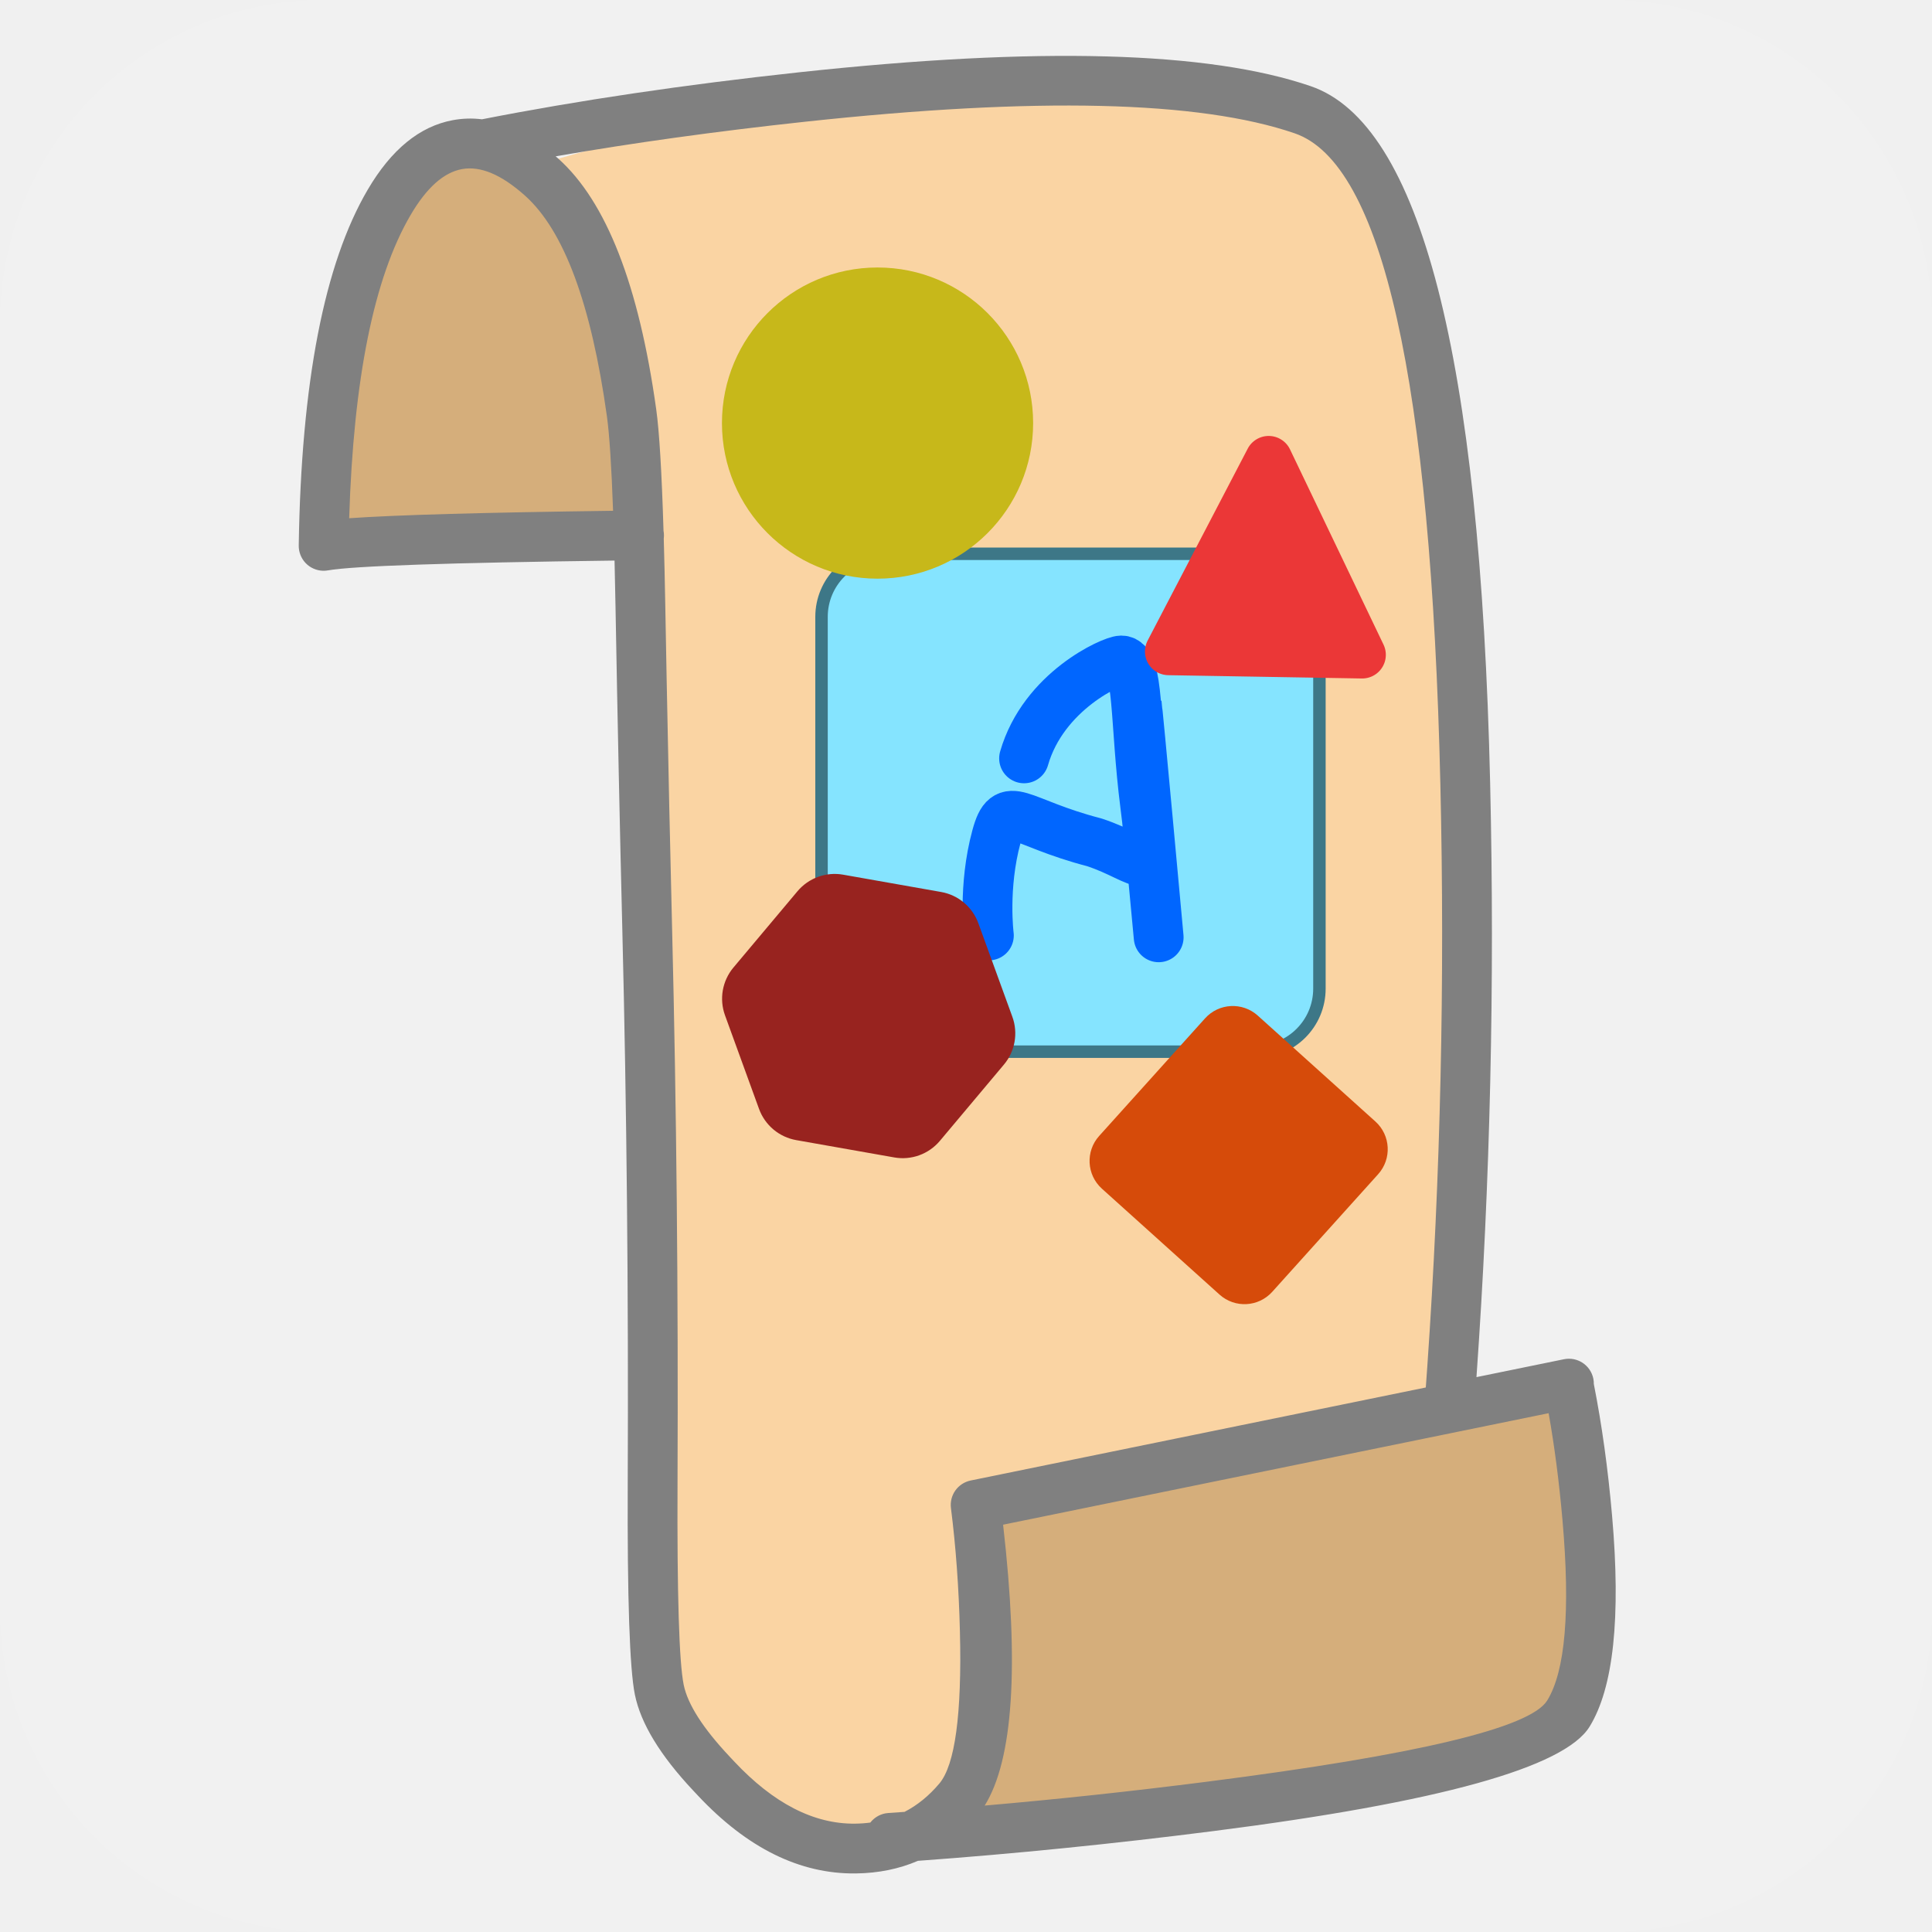
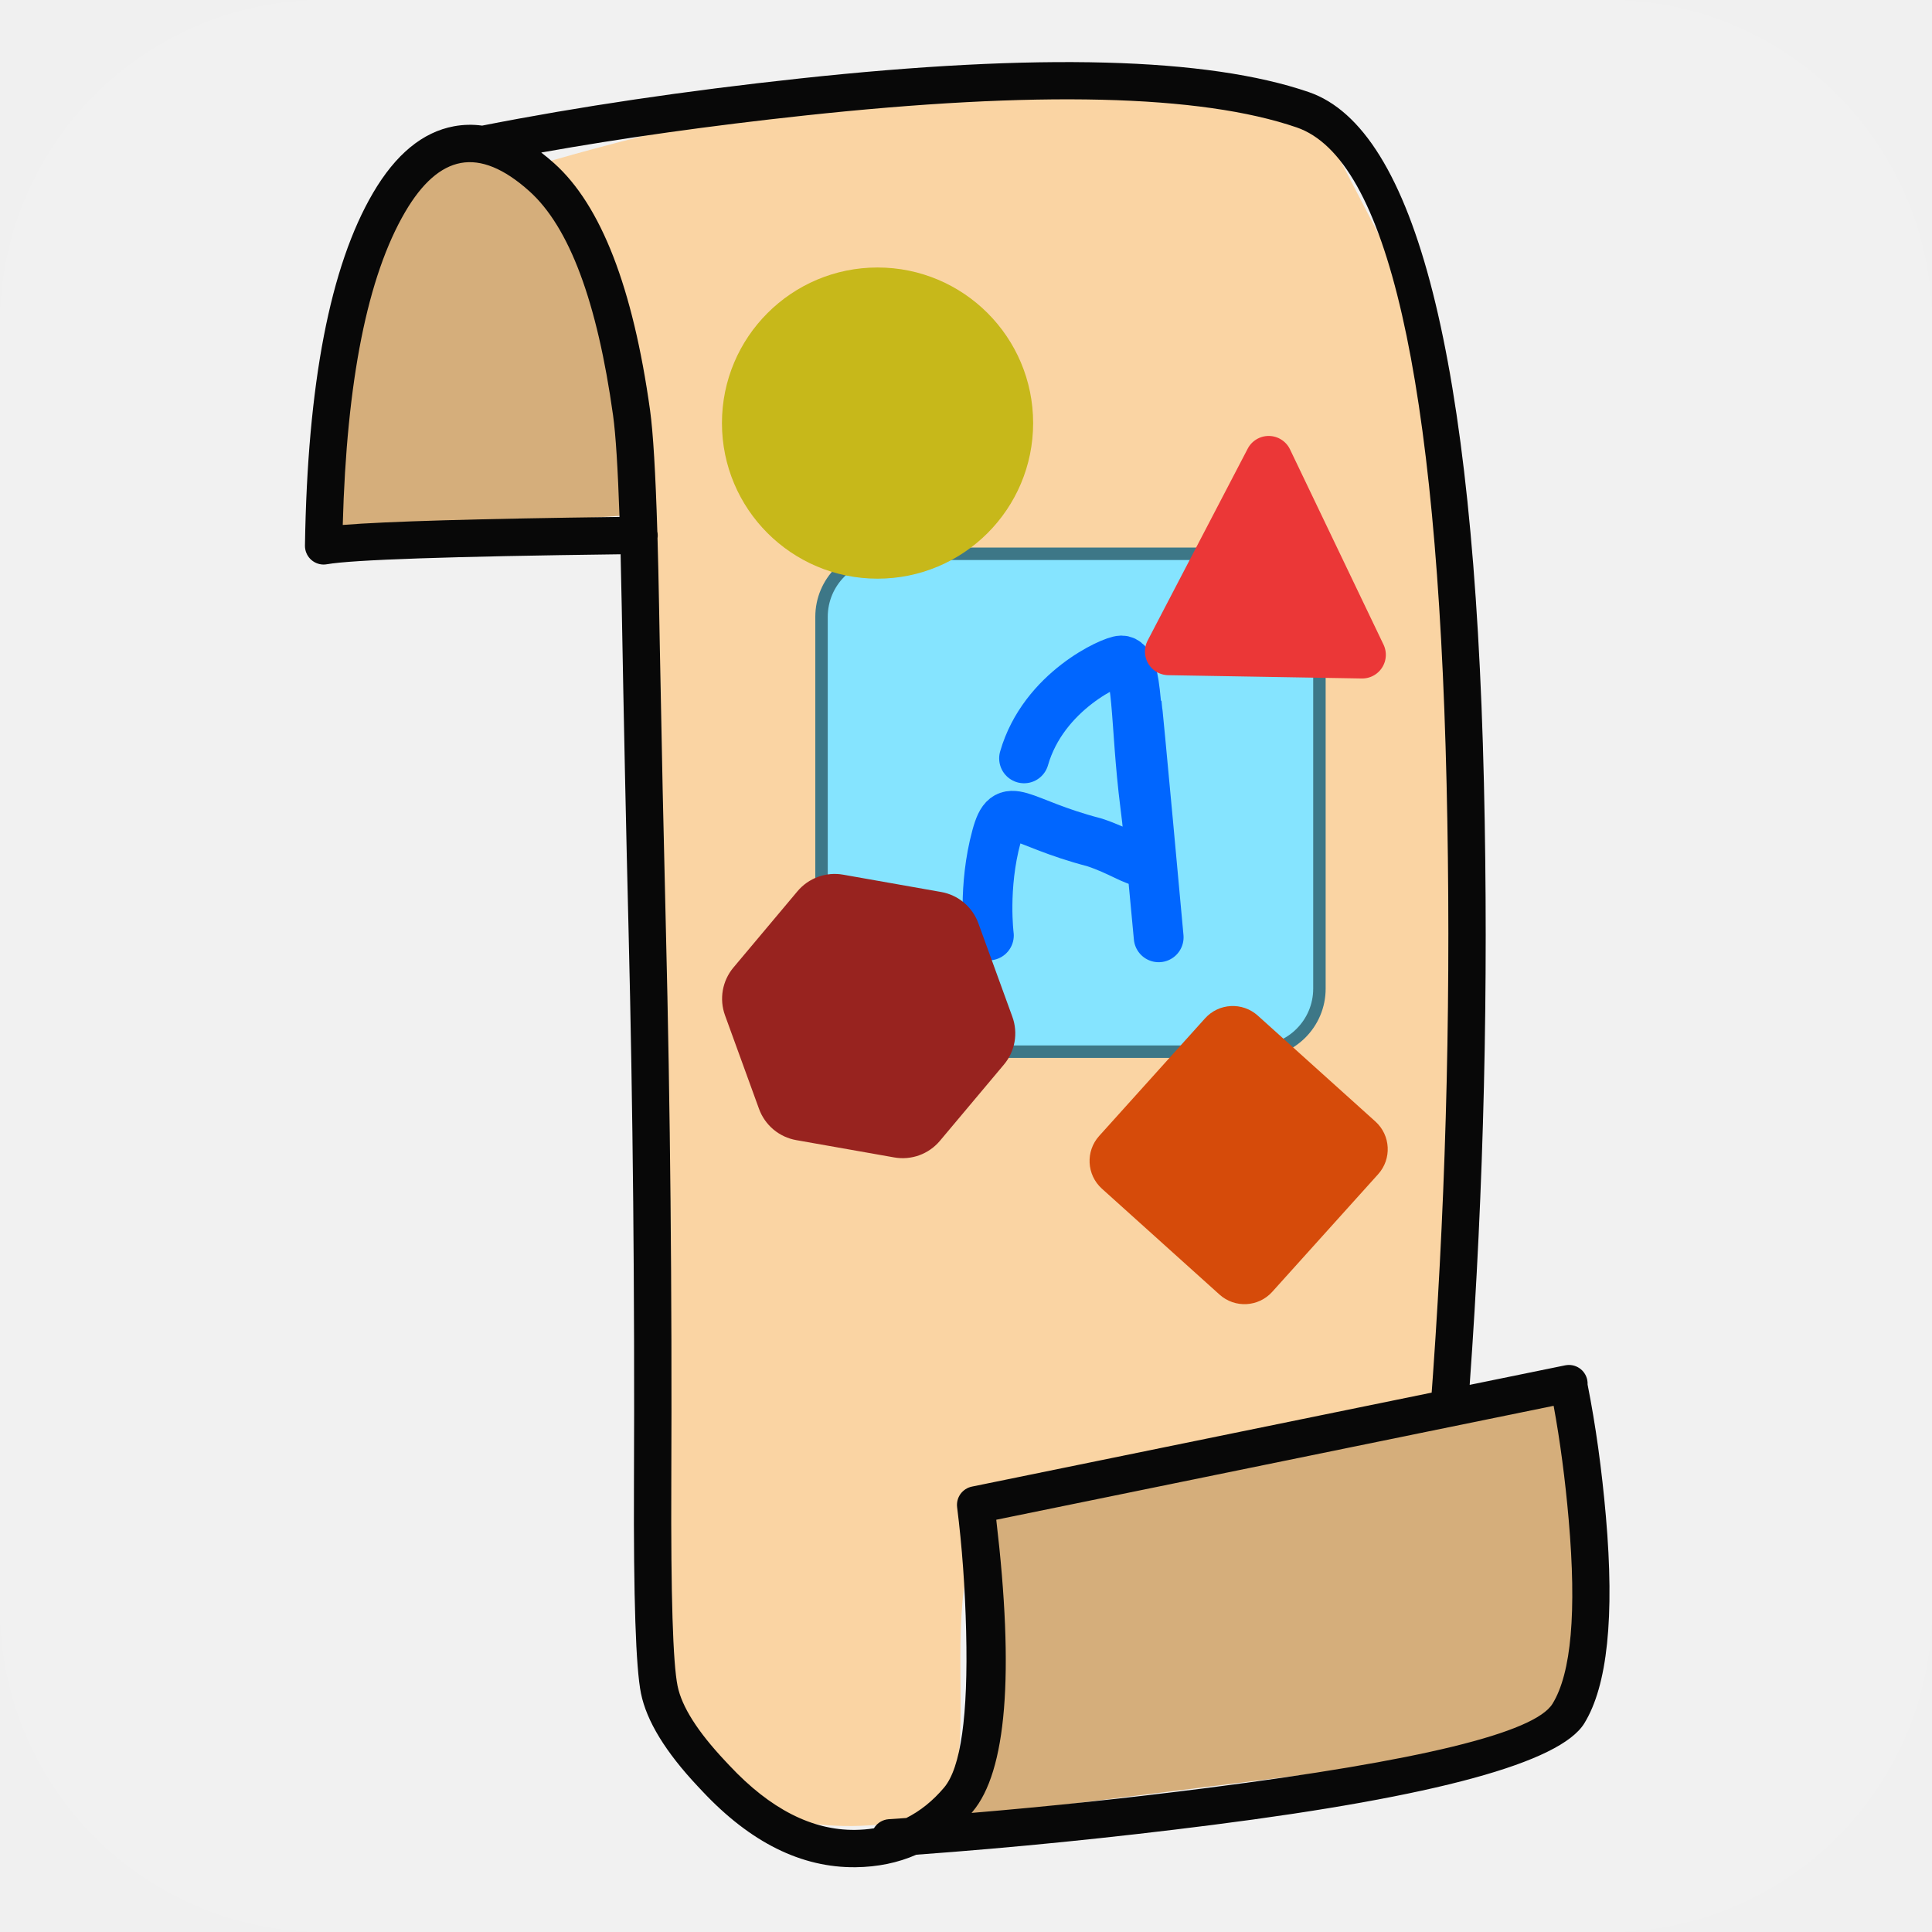
<svg xmlns="http://www.w3.org/2000/svg" width="155.213" height="155.213" viewBox="0 0 155.213 155.213" fill="none">
  <g id="SingleElement">
    <path d="M26 0L129.213 0C143.574 0 155.213 11.639 155.213 26L155.213 129.213C155.213 143.574 143.574 155.213 129.213 155.213L26 155.213C11.639 155.213 0 143.574 0 129.213L0 26C0 11.639 11.639 0 26 0L26 0Z" fill="#FFFFFF" fill-opacity="0.078" transform="matrix(1 0 -0 1 0 0)" />
    <path d="M2.513 9.683L49.447 0L50.66 22.424L45.922 28.825L0 34.553L2.513 9.683Z" fill="#D5AE7B" fill-rule="evenodd" transform="translate(77 111.49)" />
    <path d="M9.891 0.053L21.165 6.522L24.804 29.819L0.188 31.436C0.188 31.436 -0.933 16.188 2.301 7.534C5.535 -1.12 9.891 0.053 9.891 0.053Z" fill="#D5AE7B" fill-rule="evenodd" transform="translate(27 11.49)" />
    <path d="M0 6.792C0 6.792 19.11 1.043 32.429 0.136C45.748 -0.771 63 3.163 63 3.163L73.489 23.386L73.489 105.589L38.755 113.65C29.887 117.877 37.958 138.273 30.96 139.62C12.497 143.174 10.147 129.507 10.147 129.507C10.147 129.507 11.524 49.665 7.471 27.577C3.418 5.489 0 6.792 0 6.792Z" fill="#FAD4A3" fill-rule="evenodd" transform="translate(43 6.49)" />
    <g transform="translate(66 44.49)">
      <path d="M5.063 0C5.063 0 34.937 0 34.937 0C37.733 0 40 2.267 40 5.063C40 5.063 40 34.937 40 34.937C40 37.733 37.733 40 34.937 40C34.937 40 5.063 40 5.063 40C2.267 40 0 37.733 0 34.937C0 34.937 0 5.063 0 5.063C0 2.267 2.267 0 5.063 0C5.063 0 5.063 0 5.063 0Z" fill="#85E4FF" stroke-width="1" stroke="#3D7787" transform="scale(1 1)" />
      <g transform="matrix(1 0 0 1 13.333 8.571)">
        <g transform="scale(1 1)">
          <path d="M0 0C0 0 1.766 18.823 1.766 18.823C1.766 18.823 0.052 0.056 0 0Z" fill="#D3D3D3" fill-rule="evenodd" stroke-width="4" stroke="#0066FF" stroke-linecap="round" stroke-linejoin="round" transform="matrix(1 0 0 1 11.987 3.418)" />
          <path d="M0.112 22.092C0.112 22.092 -0.388 18.206 0.725 14.132C1.584 10.985 2.393 13.002 8.582 14.61C12.71 15.966 13.518 18.312 12.666 11.611C11.813 4.909 12.195 -0.009 10.75 1.23981e-05C10.028 0.005 4.496 2.446 2.938 7.865" fill="none" stroke-width="4" stroke="#0066FF" stroke-linecap="round" stroke-linejoin="round" transform="matrix(1 0 0 1 0 -0)" />
        </g>
      </g>
    </g>
    <path d="M14.45 1.126L21.375 5.124Q21.596 5.252 21.799 5.408Q22.002 5.563 22.183 5.744Q22.364 5.925 22.519 6.128Q22.675 6.33 22.803 6.552Q22.931 6.773 23.028 7.009Q23.126 7.245 23.192 7.492Q23.259 7.739 23.292 7.993Q23.325 8.246 23.325 8.502L23.325 16.498Q23.325 16.754 23.292 17.007Q23.259 17.261 23.192 17.508Q23.126 17.755 23.028 17.991Q22.931 18.227 22.803 18.448Q22.675 18.67 22.519 18.873Q22.364 19.075 22.183 19.256Q22.002 19.437 21.799 19.593Q21.596 19.748 21.375 19.876L14.45 23.874Q14.229 24.002 13.993 24.1Q13.756 24.198 13.509 24.264Q13.263 24.33 13.009 24.363Q12.756 24.397 12.5 24.397Q12.244 24.397 11.991 24.363Q11.737 24.33 11.491 24.264Q11.244 24.198 11.007 24.1Q10.771 24.002 10.55 23.874L3.625 19.876Q3.403 19.748 3.201 19.593Q2.998 19.437 2.817 19.256Q2.636 19.075 2.481 18.873Q2.325 18.67 2.197 18.448Q2.069 18.227 1.972 17.991Q1.874 17.755 1.808 17.508Q1.741 17.261 1.708 17.007Q1.675 16.754 1.675 16.498L1.675 8.502Q1.675 8.246 1.708 7.993Q1.741 7.739 1.808 7.492Q1.874 7.246 1.972 7.009Q2.069 6.773 2.197 6.552Q2.325 6.33 2.481 6.128Q2.636 5.925 2.817 5.744Q2.998 5.563 3.201 5.408Q3.403 5.252 3.625 5.124L10.55 1.126Q10.771 0.998 11.007 0.9Q11.244 0.802 11.491 0.736Q11.738 0.67 11.991 0.637Q12.244 0.603 12.5 0.603Q12.756 0.603 13.009 0.637Q13.263 0.67 13.509 0.736Q13.756 0.803 13.993 0.9Q14.229 0.998 14.45 1.126Z" fill="#98231F" fill-rule="evenodd" transform="matrix(-0.174 0.985 -0.985 -0.174 84.276 71.49)" />
    <path d="M3 0L15.716 6.10352e-05C17.373 0 18.716 1.343 18.716 3L18.716 15.716C18.716 17.373 17.373 18.716 15.716 18.716L3 18.716C1.343 18.716 -6.10352e-05 17.373 0 15.716L0 3C0 1.343 1.343 0 3 0L3 0Z" fill="#D64B0A" transform="matrix(0.669 -0.743 0.743 0.669 86.297 93.49)" />
    <path d="M0 12.5C0 5.596 5.596 0 12.5 0C19.404 0 25 5.596 25 12.5C25 19.404 19.404 25 12.5 25C5.596 25 0 19.404 0 12.5Z" fill="#C7B81A" fill-rule="evenodd" transform="translate(58 21.49)" />
    <path d="M12.55 3.4L20.326 18.95Q20.353 19.005 20.376 19.06Q20.4 19.116 20.42 19.173Q20.44 19.23 20.456 19.288Q20.472 19.346 20.485 19.405Q20.497 19.465 20.506 19.524Q20.515 19.584 20.52 19.644Q20.525 19.704 20.526 19.765Q20.527 19.825 20.524 19.886Q20.522 19.946 20.515 20.006Q20.509 20.066 20.498 20.126Q20.488 20.185 20.474 20.244Q20.459 20.303 20.442 20.361Q20.424 20.418 20.402 20.475Q20.381 20.531 20.356 20.586Q20.331 20.641 20.303 20.695Q20.274 20.748 20.242 20.799Q20.211 20.851 20.176 20.9Q20.141 20.949 20.103 20.996Q20.065 21.043 20.024 21.088Q19.983 21.132 19.939 21.174Q19.895 21.216 19.849 21.255Q19.803 21.294 19.754 21.329Q19.706 21.365 19.655 21.398Q19.604 21.431 19.551 21.46Q19.498 21.49 19.444 21.516Q19.389 21.542 19.333 21.564Q19.277 21.587 19.22 21.605Q19.162 21.624 19.104 21.64Q19.045 21.655 18.986 21.666Q18.927 21.678 18.867 21.685Q18.807 21.693 18.747 21.697Q18.686 21.701 18.626 21.701L3.075 21.701Q3.014 21.701 2.954 21.697Q2.894 21.693 2.834 21.685Q2.774 21.678 2.715 21.666Q2.655 21.655 2.597 21.64Q2.538 21.624 2.481 21.605Q2.423 21.587 2.367 21.564Q2.311 21.542 2.257 21.516Q2.202 21.49 2.149 21.46Q2.097 21.431 2.046 21.398Q1.995 21.365 1.946 21.329Q1.898 21.294 1.852 21.255Q1.805 21.216 1.762 21.174Q1.718 21.132 1.677 21.088Q1.636 21.043 1.598 20.996Q1.56 20.949 1.525 20.9Q1.49 20.851 1.458 20.799Q1.427 20.748 1.398 20.695Q1.37 20.641 1.345 20.586Q1.32 20.531 1.298 20.475Q1.277 20.418 1.259 20.361Q1.241 20.303 1.227 20.244Q1.213 20.185 1.203 20.126Q1.192 20.066 1.186 20.006Q1.179 19.946 1.176 19.886Q1.174 19.825 1.175 19.765Q1.176 19.704 1.181 19.644Q1.186 19.584 1.195 19.524Q1.203 19.465 1.216 19.405Q1.229 19.346 1.245 19.288Q1.261 19.23 1.281 19.173Q1.301 19.116 1.325 19.06Q1.348 19.005 1.375 18.95L9.151 3.4Q9.18 3.341 9.213 3.284Q9.247 3.227 9.284 3.173Q9.321 3.119 9.362 3.067Q9.403 3.016 9.447 2.967Q9.492 2.919 9.539 2.873Q9.587 2.828 9.638 2.786Q9.688 2.744 9.742 2.706Q9.795 2.667 9.851 2.633Q9.907 2.598 9.965 2.568Q10.024 2.537 10.084 2.51Q10.144 2.484 10.206 2.462Q10.268 2.439 10.331 2.421Q10.394 2.403 10.459 2.39Q10.523 2.376 10.588 2.367Q10.653 2.358 10.719 2.354Q10.784 2.349 10.85 2.349Q10.916 2.349 10.982 2.354Q11.047 2.358 11.113 2.367Q11.178 2.376 11.242 2.39Q11.306 2.403 11.37 2.421Q11.433 2.439 11.495 2.462Q11.557 2.484 11.617 2.51Q11.677 2.537 11.735 2.568Q11.793 2.598 11.849 2.633Q11.905 2.667 11.959 2.706Q12.012 2.744 12.063 2.786Q12.114 2.828 12.161 2.873Q12.209 2.919 12.253 2.967Q12.297 3.016 12.338 3.067Q12.379 3.119 12.417 3.173Q12.454 3.227 12.487 3.284Q12.521 3.341 12.55 3.4Z" fill="#EB3737" fill-rule="evenodd" transform="matrix(1 0.017 -0.017 1 91.145 32.49)" />
-     <path d="M14.721 5.094Q26.344 2.814 40.227 1.315Q68.99 -1.79 81.306 2.435Q94.52 6.967 95.715 58.403Q96.279 82.654 94.616 106.145L101.596 104.718L101.6 104.717L101.623 104.713L101.645 104.708L101.645 104.708Q101.741 104.688 101.839 104.678Q101.937 104.668 102.035 104.668Q102.133 104.667 102.231 104.676Q102.329 104.685 102.425 104.704Q102.522 104.723 102.616 104.751Q102.71 104.779 102.801 104.816Q102.892 104.853 102.979 104.899Q103.066 104.945 103.148 104.999Q103.23 105.053 103.306 105.115Q103.382 105.177 103.452 105.246Q103.522 105.315 103.585 105.391Q103.648 105.466 103.703 105.548Q103.758 105.629 103.804 105.716Q103.851 105.802 103.889 105.893Q103.927 105.983 103.956 106.077Q103.985 106.171 104.005 106.267Q104.049 106.482 104.045 106.702Q105.017 111.617 105.512 117.289Q106.583 129.556 103.703 134.227Q100.669 139.146 73.484 142.615Q61.402 144.157 49.746 145.005Q47.46 145.989 44.738 146.019Q38.005 146.092 32.063 139.757Q31.937 139.622 31.7 139.37Q27.708 135.122 27.004 131.649Q26.373 128.533 26.431 114.671Q26.527 91.678 25.997 70.24Q25.694 57.967 25.449 44.249Q25.413 42.281 25.371 40.545Q5.318 40.804 2.351 41.333Q2.157 41.368 1.96 41.364Q1.763 41.36 1.571 41.317Q1.378 41.275 1.198 41.196Q1.017 41.117 0.856 41.005Q0.694 40.892 0.558 40.75Q0.421 40.608 0.315 40.442Q0.209 40.276 0.137 40.092Q0.066 39.909 0.031 39.715Q-0.003 39.526 0 39.333Q0.303 19.693 5.536 10.759Q8.378 5.909 12.371 5.165Q13.54 4.947 14.721 5.094ZM20.641 8.068Q20.748 8.16 20.854 8.256Q26.634 13.432 28.72 28.401Q29.091 31.063 29.306 38.15Q29.339 38.322 29.341 38.497Q29.343 38.636 29.325 38.775Q29.395 41.225 29.448 44.178Q29.501 47.131 29.556 50.018Q29.758 60.525 29.996 70.141Q30.527 91.637 30.431 114.687Q30.375 128.14 30.925 130.855Q31.402 133.212 34.615 136.63Q34.855 136.886 34.981 137.02Q39.72 142.073 44.694 142.019Q45.325 142.012 45.921 141.931Q46.032 141.788 46.166 141.668Q46.301 141.548 46.455 141.453Q46.608 141.359 46.776 141.294Q46.945 141.228 47.122 141.194Q47.243 141.171 47.365 141.163Q48.015 141.119 48.67 141.072Q50.217 140.273 51.462 138.799Q53.359 136.553 53.118 126.603Q52.991 121.35 52.397 116.662Q52.385 116.569 52.382 116.476Q52.379 116.383 52.385 116.289Q52.39 116.196 52.405 116.103Q52.419 116.011 52.442 115.92Q52.465 115.83 52.496 115.742Q52.527 115.653 52.567 115.569Q52.606 115.484 52.653 115.403Q52.7 115.322 52.755 115.246Q52.809 115.17 52.871 115.1Q52.932 115.029 53 114.964Q53.067 114.9 53.141 114.842Q53.214 114.784 53.292 114.733Q53.371 114.682 53.454 114.639Q53.537 114.595 53.623 114.56Q53.71 114.524 53.799 114.497Q53.889 114.47 53.98 114.451L75.562 110.04L90.546 106.977Q90.607 106.145 90.665 105.312Q92.269 82.275 91.716 58.496Q90.585 9.847 80.008 6.219Q68.534 2.283 40.656 5.292Q29.962 6.447 20.641 8.068ZM24.758 28.953Q25.058 31.102 25.253 36.546Q9.591 36.751 4.052 37.144Q4.576 20.312 8.988 12.781Q10.906 9.506 13.104 9.097Q15.334 8.681 18.186 11.235Q22.874 15.435 24.758 28.953ZM72.978 138.647Q63.92 139.803 55.107 140.566Q58.541 135.054 56.587 118.001L91.835 110.796L100.414 109.042Q101.129 113.077 101.527 117.637Q102.483 128.584 100.298 132.127Q98.267 135.42 72.978 138.647Z" fill="#808080" fill-rule="evenodd" transform="translate(24 4.49)" />
+     <path d="M12.733 3.586Q24.369 1.298 38.281 -0.204Q66.933 -3.297 79.144 0.892Q92.028 5.311 93.216 56.399Q93.787 80.966 92.071 104.751L99.696 103.192L99.7 103.191L99.723 103.186L99.745 103.182L99.745 103.182Q99.817 103.167 99.891 103.16Q99.964 103.152 100.038 103.152Q100.111 103.151 100.185 103.158Q100.258 103.165 100.331 103.179Q100.403 103.193 100.473 103.214Q100.544 103.235 100.612 103.263Q100.681 103.291 100.746 103.325Q100.811 103.359 100.872 103.4Q100.934 103.441 100.991 103.487Q101.048 103.533 101.101 103.585Q101.153 103.637 101.2 103.694Q101.247 103.751 101.288 103.812Q101.33 103.873 101.365 103.937Q101.4 104.002 101.428 104.07Q101.457 104.138 101.479 104.209Q101.5 104.279 101.515 104.351Q101.553 104.537 101.544 104.727Q102.519 109.639 103.014 115.316Q104.07 127.419 101.277 131.948Q98.368 136.665 71.421 140.103Q59.305 141.649 47.618 142.497Q45.391 143.474 42.733 143.503Q36.22 143.574 30.428 137.398Q30.303 137.265 30.064 137.011Q26.17 132.867 25.494 129.534Q24.873 126.468 24.931 112.657Q25.027 89.657 24.497 68.211Q24.194 55.941 23.949 42.224Q23.908 39.972 23.858 38.023Q3.305 38.282 0.263 38.825Q0.118 38.851 -0.03 38.848Q-0.178 38.845 -0.322 38.813Q-0.466 38.781 -0.602 38.722Q-0.737 38.663 -0.858 38.578Q-0.979 38.494 -1.082 38.387Q-1.184 38.281 -1.264 38.156Q-1.343 38.032 -1.397 37.894Q-1.451 37.757 -1.477 37.611Q-1.502 37.469 -1.5 37.325Q-1.199 17.816 3.968 8.996Q6.694 4.342 10.462 3.64Q11.589 3.43 12.733 3.586ZM17.481 5.748Q17.999 6.145 18.521 6.612Q24.164 11.666 26.225 26.454Q26.593 29.101 26.808 36.191Q26.839 36.337 26.841 36.487Q26.843 36.609 26.824 36.73Q26.895 39.194 26.948 42.171Q26.975 43.656 27.002 45.124Q27.226 57.206 27.496 68.137Q28.027 89.626 27.931 112.669Q27.874 126.173 28.435 128.938Q28.941 131.435 32.251 134.957Q32.495 135.216 32.616 135.346Q37.506 140.56 42.7 140.503Q43.479 140.494 44.209 140.378Q44.29 140.241 44.398 140.124Q44.507 140.007 44.637 139.915Q44.767 139.824 44.913 139.762Q45.06 139.699 45.216 139.669Q45.307 139.652 45.399 139.645Q46.103 139.598 46.812 139.547Q48.497 138.701 49.844 137.106Q51.864 134.714 51.618 124.575Q51.49 119.297 50.893 114.583Q50.884 114.514 50.882 114.444Q50.879 114.373 50.884 114.303Q50.888 114.233 50.899 114.164Q50.91 114.095 50.927 114.027Q50.944 113.959 50.967 113.893Q50.991 113.827 51.02 113.763Q51.05 113.699 51.085 113.639Q51.12 113.578 51.161 113.521Q51.202 113.464 51.248 113.411Q51.294 113.358 51.345 113.31Q51.396 113.261 51.451 113.218Q51.506 113.174 51.565 113.136Q51.623 113.098 51.685 113.066Q51.748 113.033 51.813 113.006Q51.877 112.98 51.945 112.959Q52.012 112.939 52.08 112.925L73.662 108.514L89.017 105.375Q89.072 104.634 89.125 103.888Q90.776 80.559 90.216 56.468Q89.077 7.471 78.171 3.73Q66.591 -0.242 38.602 2.779Q27.273 4.002 17.481 5.748ZM23.253 26.868Q23.57 29.138 23.77 35.024Q6.834 35.239 1.536 35.667Q2.008 18.276 6.556 10.512Q8.59 7.041 11.012 6.589Q13.484 6.128 16.519 8.847Q21.344 13.168 23.253 26.868ZM71.041 137.127Q61.408 138.356 52.051 139.141Q52.094 139.091 52.136 139.041Q56.23 134.193 54.038 115.587L74.263 111.453L89.735 108.29L98.816 106.434Q99.6 110.708 100.025 115.577Q100.995 126.69 98.724 130.373Q96.567 133.87 71.041 137.127Z" fill="#080808" fill-rule="evenodd" transform="translate(26 6.506)" />
  </g>
</svg>
